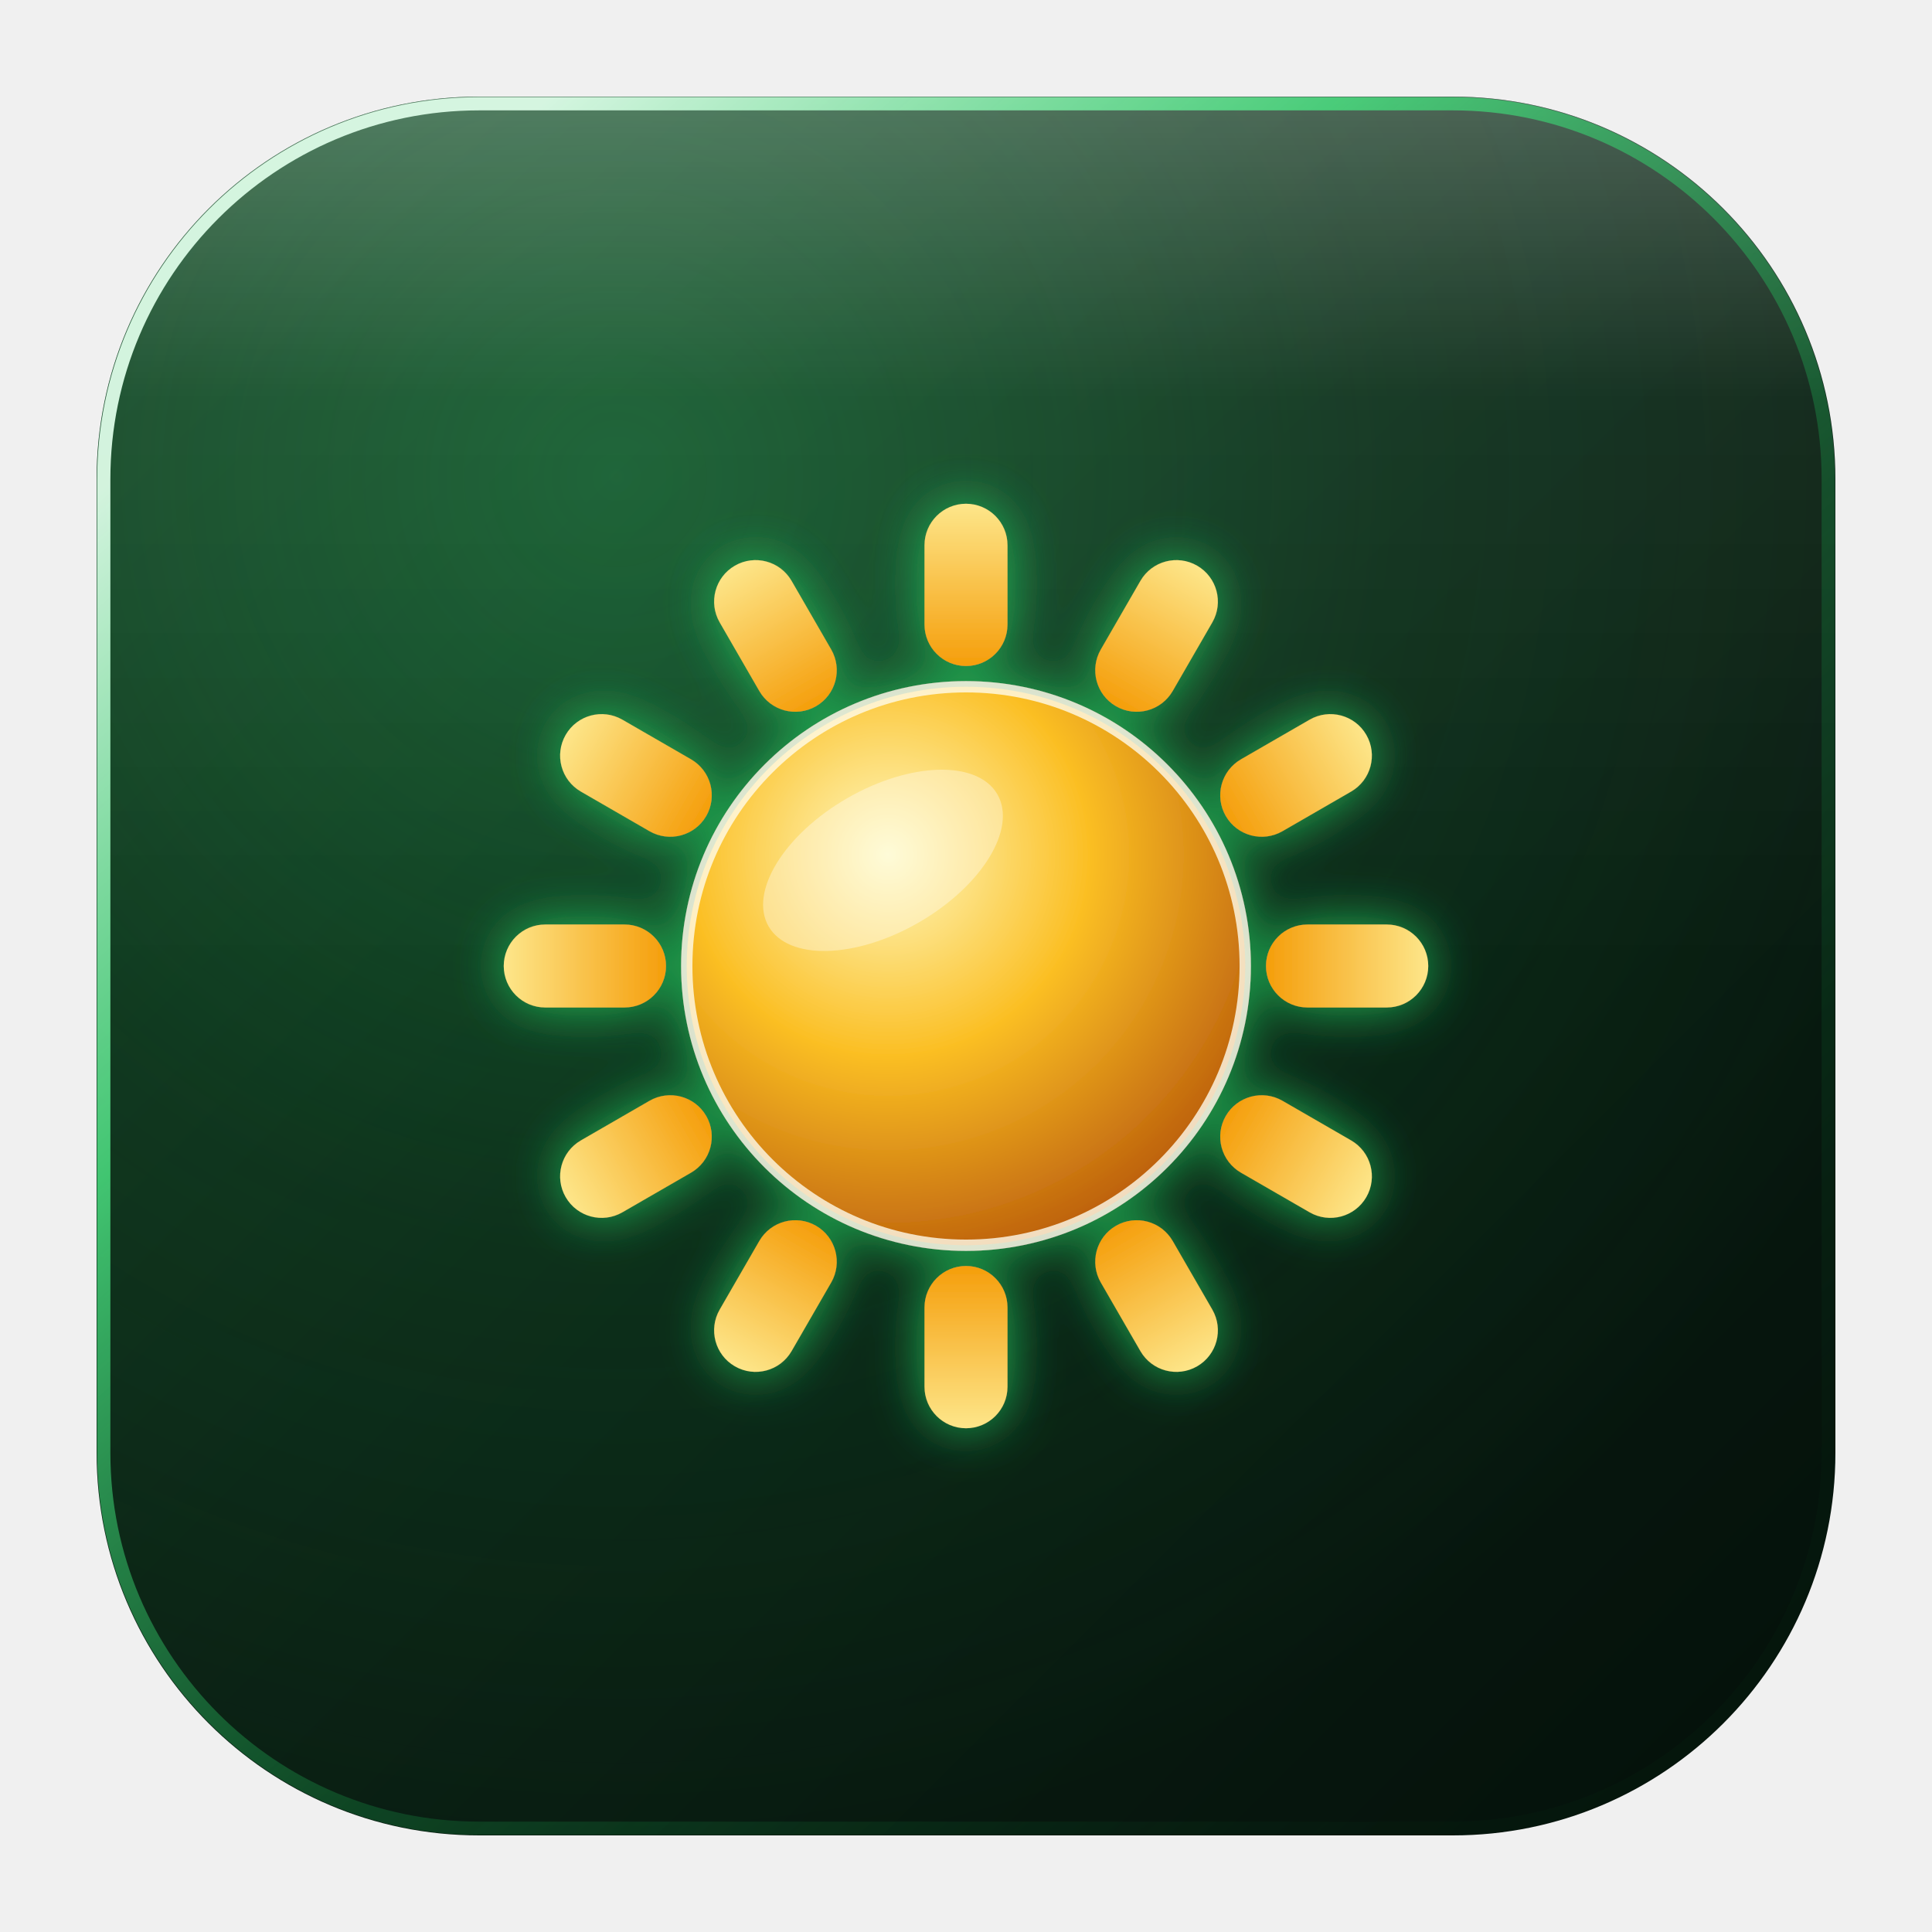
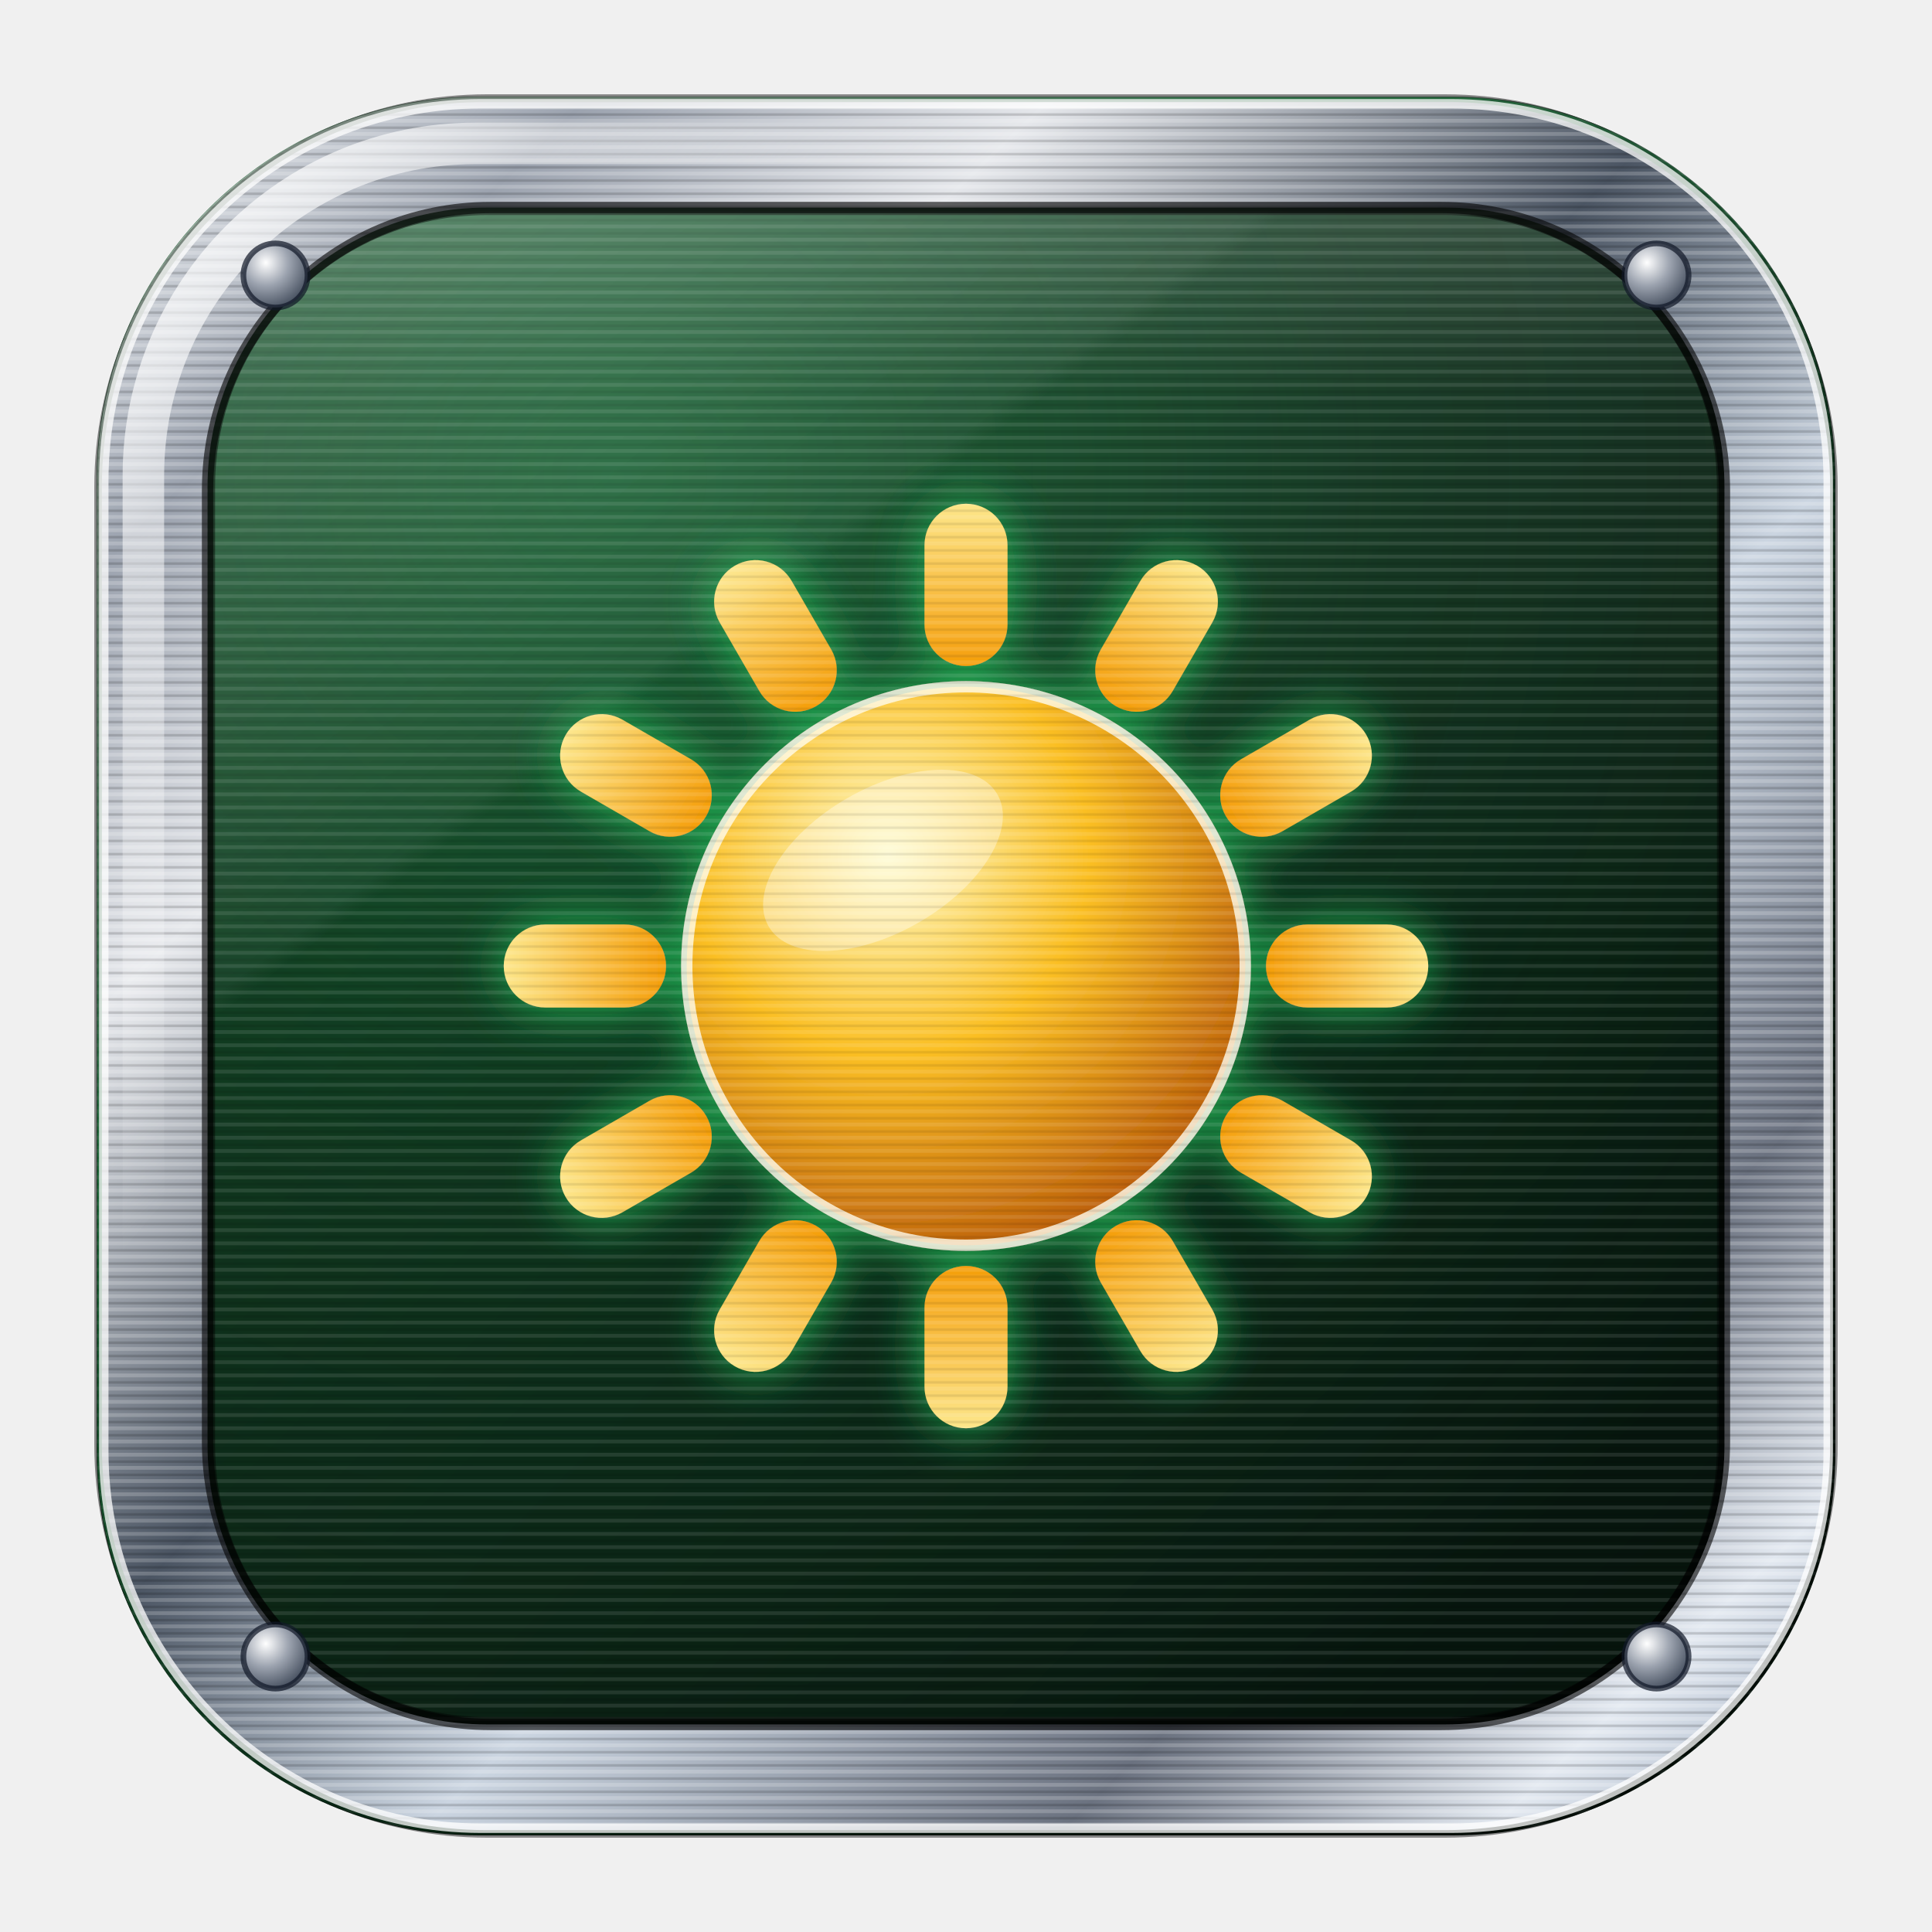
<svg xmlns="http://www.w3.org/2000/svg" viewBox="0 0 1024 1024" width="1024" height="1024">
  <defs>
    <filter id="tdi-glow" x="-40%" y="-40%" width="180%" height="180%">
      <feDropShadow dx="0" dy="0" stdDeviation="14" flood-color="#22C55E" flood-opacity="0.9" />
    </filter>
    <filter id="tdi-sh" x="-20%" y="-20%" width="140%" height="140%">
      <feDropShadow dx="-8" dy="16" stdDeviation="14" flood-color="#000" flood-opacity="0.85" />
    </filter>
    <linearGradient id="tdi-base" x1="0%" y1="0%" x2="100%" y2="100%">
      <stop offset="0%" stop-color="#14351F" />
      <stop offset="45%" stop-color="#0B2114" />
      <stop offset="100%" stop-color="#04100A" />
    </linearGradient>
    <radialGradient id="tdi-bg" cx="30%" cy="22%" r="80%">
      <stop offset="0%" stop-color="#22C55E" stop-opacity="0.34" />
      <stop offset="55%" stop-color="#22C55E" stop-opacity="0.1" />
      <stop offset="100%" stop-color="#22C55E" stop-opacity="0" />
    </radialGradient>
    <linearGradient id="tdi-rim" x1="15%" y1="10%" x2="85%" y2="90%">
      <stop offset="0%" stop-color="#DCFCE7" stop-opacity="0.95" />
      <stop offset="28%" stop-color="#4ADE80" stop-opacity="0.85" />
      <stop offset="62%" stop-color="#15803D" stop-opacity="0.4" />
      <stop offset="100%" stop-color="#052E16" stop-opacity="0.15" />
    </linearGradient>
    <linearGradient id="tdi-spec" x1="0" y1="0" x2="0" y2="1">
      <stop offset="0%" stop-color="#fff" stop-opacity="0.26" />
      <stop offset="35%" stop-color="#fff" stop-opacity="0.05" />
      <stop offset="100%" stop-color="#fff" stop-opacity="0" />
    </linearGradient>
    <clipPath id="tdi-clip">
      <rect x="51.2" y="51.2" width="921.6" height="921.6" rx="202.75" ry="202.75" />
    </clipPath>
    <radialGradient id="tdi-sun" cx="36%" cy="30%" r="80%">
      <stop offset="0%" stop-color="#FEF9C3" />
      <stop offset="45%" stop-color="#FBBF24" />
      <stop offset="100%" stop-color="#B45309" />
    </radialGradient>
    <linearGradient id="tdi-ray" x1="0" y1="0" x2="0" y2="1">
      <stop offset="0%" stop-color="#FDE68A" />
      <stop offset="100%" stop-color="#F59E0B" />
    </linearGradient>
  </defs>
  <g clip-path="url(#tdi-clip)">
    <rect x="51.2" y="51.2" width="921.6" height="921.6" fill="url(#tdi-base)" />
    <rect x="51.2" y="51.2" width="921.6" height="921.6" fill="url(#tdi-bg)" />
    <rect x="51.2" y="51.2" width="921.6" height="460" fill="url(#tdi-spec)" />
  </g>
  <rect x="55" y="55" width="914" height="914" rx="199" ry="199" fill="none" stroke="url(#tdi-rim)" stroke-width="7" />
  <g transform="translate(512 512) scale(1.0)" filter="url(#tdi-glow)">
    <rect x="-22" y="-245" width="44" height="86" rx="22" fill="url(#tdi-ray)" transform="rotate(0)" />
    <rect x="-22" y="-245" width="44" height="86" rx="22" fill="url(#tdi-ray)" transform="rotate(30)" />
    <rect x="-22" y="-245" width="44" height="86" rx="22" fill="url(#tdi-ray)" transform="rotate(60)" />
    <rect x="-22" y="-245" width="44" height="86" rx="22" fill="url(#tdi-ray)" transform="rotate(90)" />
    <rect x="-22" y="-245" width="44" height="86" rx="22" fill="url(#tdi-ray)" transform="rotate(120)" />
    <rect x="-22" y="-245" width="44" height="86" rx="22" fill="url(#tdi-ray)" transform="rotate(150)" />
    <rect x="-22" y="-245" width="44" height="86" rx="22" fill="url(#tdi-ray)" transform="rotate(180)" />
    <rect x="-22" y="-245" width="44" height="86" rx="22" fill="url(#tdi-ray)" transform="rotate(210)" />
    <rect x="-22" y="-245" width="44" height="86" rx="22" fill="url(#tdi-ray)" transform="rotate(240)" />
    <rect x="-22" y="-245" width="44" height="86" rx="22" fill="url(#tdi-ray)" transform="rotate(270)" />
    <rect x="-22" y="-245" width="44" height="86" rx="22" fill="url(#tdi-ray)" transform="rotate(300)" />
    <rect x="-22" y="-245" width="44" height="86" rx="22" fill="url(#tdi-ray)" transform="rotate(330)" />
    <circle r="148" fill="url(#tdi-sun)" />
    <circle r="148" fill="none" stroke="#FFFBEB" stroke-opacity="0.8" stroke-width="6" />
    <ellipse cx="-44" cy="-56" rx="70" ry="38" fill="#fff" opacity="0.35" transform="rotate(-30 -44 -56)" />
  </g>
+   <defs>
+     <linearGradient id="mkm-aco" gradientUnits="userSpaceOnUse" x1="60" y1="40" x2="964" y2="984">
+       <stop offset="0" stop-color="#F8FAFC" />
+       <stop offset=".14" stop-color="#9CA3AF" />
+       <stop offset=".27" stop-color="#E5E7EB" />
+       <stop offset=".45" stop-color="#4B5563" />
+       <stop offset=".6" stop-color="#CBD5E1" />
+       <stop offset=".78" stop-color="#6B7280" />
+       <stop offset=".9" stop-color="#E2E8F0" />
+       <stop offset="1" stop-color="#94A3B8" />
+     </linearGradient>
+     <pattern id="mkm-escovado" width="1024" height="7" patternUnits="userSpaceOnUse">
+       <rect width="1024" height="7" fill="#fff" fill-opacity="0" />
+       <rect y="0" width="1024" height="2" fill="#fff" fill-opacity=".20" />
+       <rect y="4" width="1024" height="1.4" fill="#000" fill-opacity=".16" />
+     </pattern>
+     <linearGradient id="mkm-brilho" gradientUnits="userSpaceOnUse" x1="80" y1="60" x2="620" y2="520">
+       <stop offset="0" stop-color="#fff" stop-opacity=".95" />
+       <stop offset=".55" stop-color="#fff" stop-opacity=".0" />
+     </linearGradient>
+     <linearGradient id="mkm-reflexo" gradientUnits="userSpaceOnUse" x1="100" y1="100" x2="700" y2="900">
+       <stop offset="0" stop-color="#fff" stop-opacity=".16" />
+       <stop offset=".35" stop-color="#fff" stop-opacity=".04" />
+       <stop offset=".36" stop-color="#fff" stop-opacity="0" />
+     </linearGradient>
+     <clipPath id="mkm-placa">
+       <rect x="51.2" y="51.2" width="921.6" height="921.6" rx="202.75" ry="202.75" />
+     </clipPath>
+     <radialGradient id="mkm-parafuso" cx=".35" cy=".3" r=".8">
+       <stop offset="0" stop-color="#fff" />
+       <stop offset=".45" stop-color="#9CA3AF" />
+       <stop offset="1" stop-color="#374151" />
+     </radialGradient>
+   </defs>
+   <g clip-path="url(#mkm-placa)">
+     <rect x="51.2" y="51.2" width="921.6" height="921.6" fill="url(#mkm-escovado)" opacity=".5" />
+     <rect x="51.2" y="51.2" width="921.6" height="921.6" fill="url(#mkm-reflexo)" />
+   </g>
+   <rect x="82" y="82" width="860" height="860" rx="176" ry="176" fill="none" stroke="#000" stroke-opacity=".45" stroke-width="64" />
+   <rect x="82" y="82" width="860" height="860" rx="176" ry="176" fill="none" stroke="url(#mkm-aco)" stroke-width="56" />
+   <rect x="82" y="82" width="860" height="860" rx="176" ry="176" fill="none" stroke="url(#mkm-escovado)" stroke-width="56" />
+   <rect x="55" y="55" width="914" height="914" rx="200" ry="200" fill="none" stroke="#fff" stroke-opacity=".75" stroke-width="5" />
+   <rect x="110" y="110" width="804" height="804" rx="150" ry="150" fill="none" stroke="#000" stroke-opacity=".6" stroke-width="6" />
+   <rect x="82" y="82" width="860" height="860" rx="176" ry="176" fill="none" stroke="url(#mkm-brilho)" stroke-width="22" transform="translate(-6 -6)" opacity=".9" />
+   <g stroke="#111827" stroke-opacity=".7" stroke-width="3">
+     <circle cx="146" cy="146" r="17" fill="url(#mkm-parafuso)" />
+     <circle cx="878" cy="146" r="17" fill="url(#mkm-parafuso)" />
+     <circle cx="146" cy="878" r="17" fill="url(#mkm-parafuso)" />
+     <circle cx="878" cy="878" r="17" fill="url(#mkm-parafuso)" />
+   </g>
</svg>
